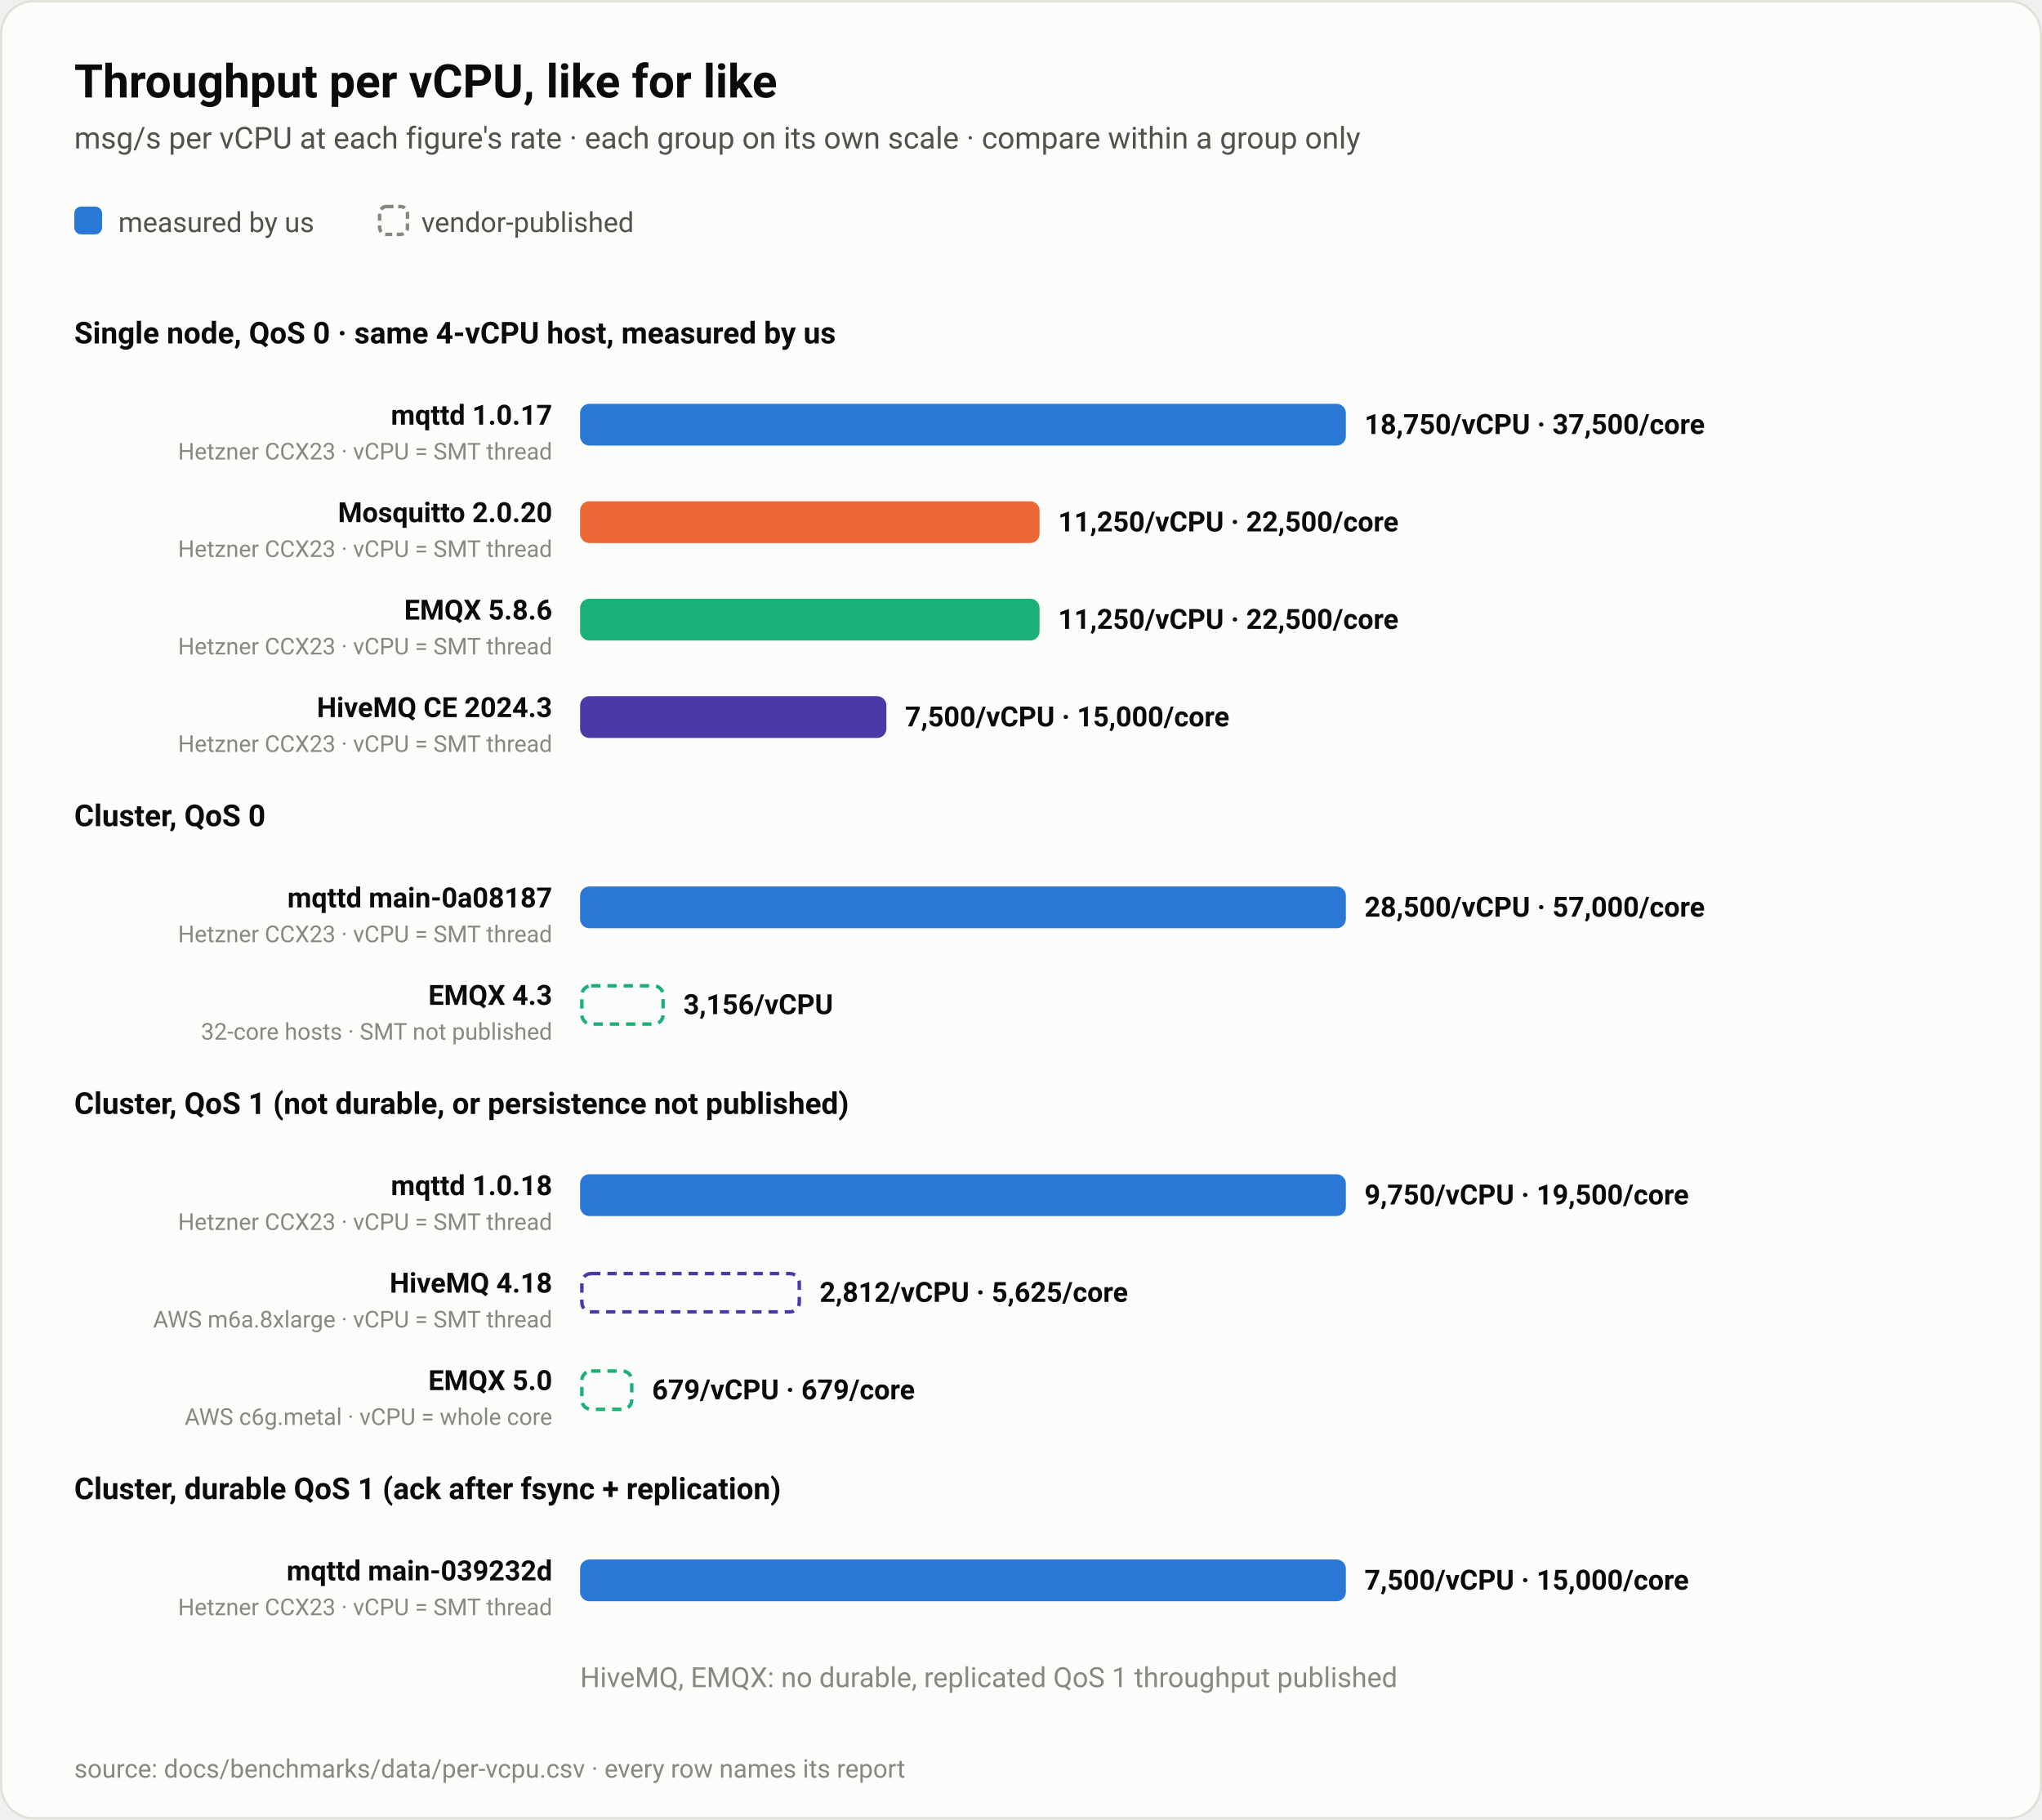
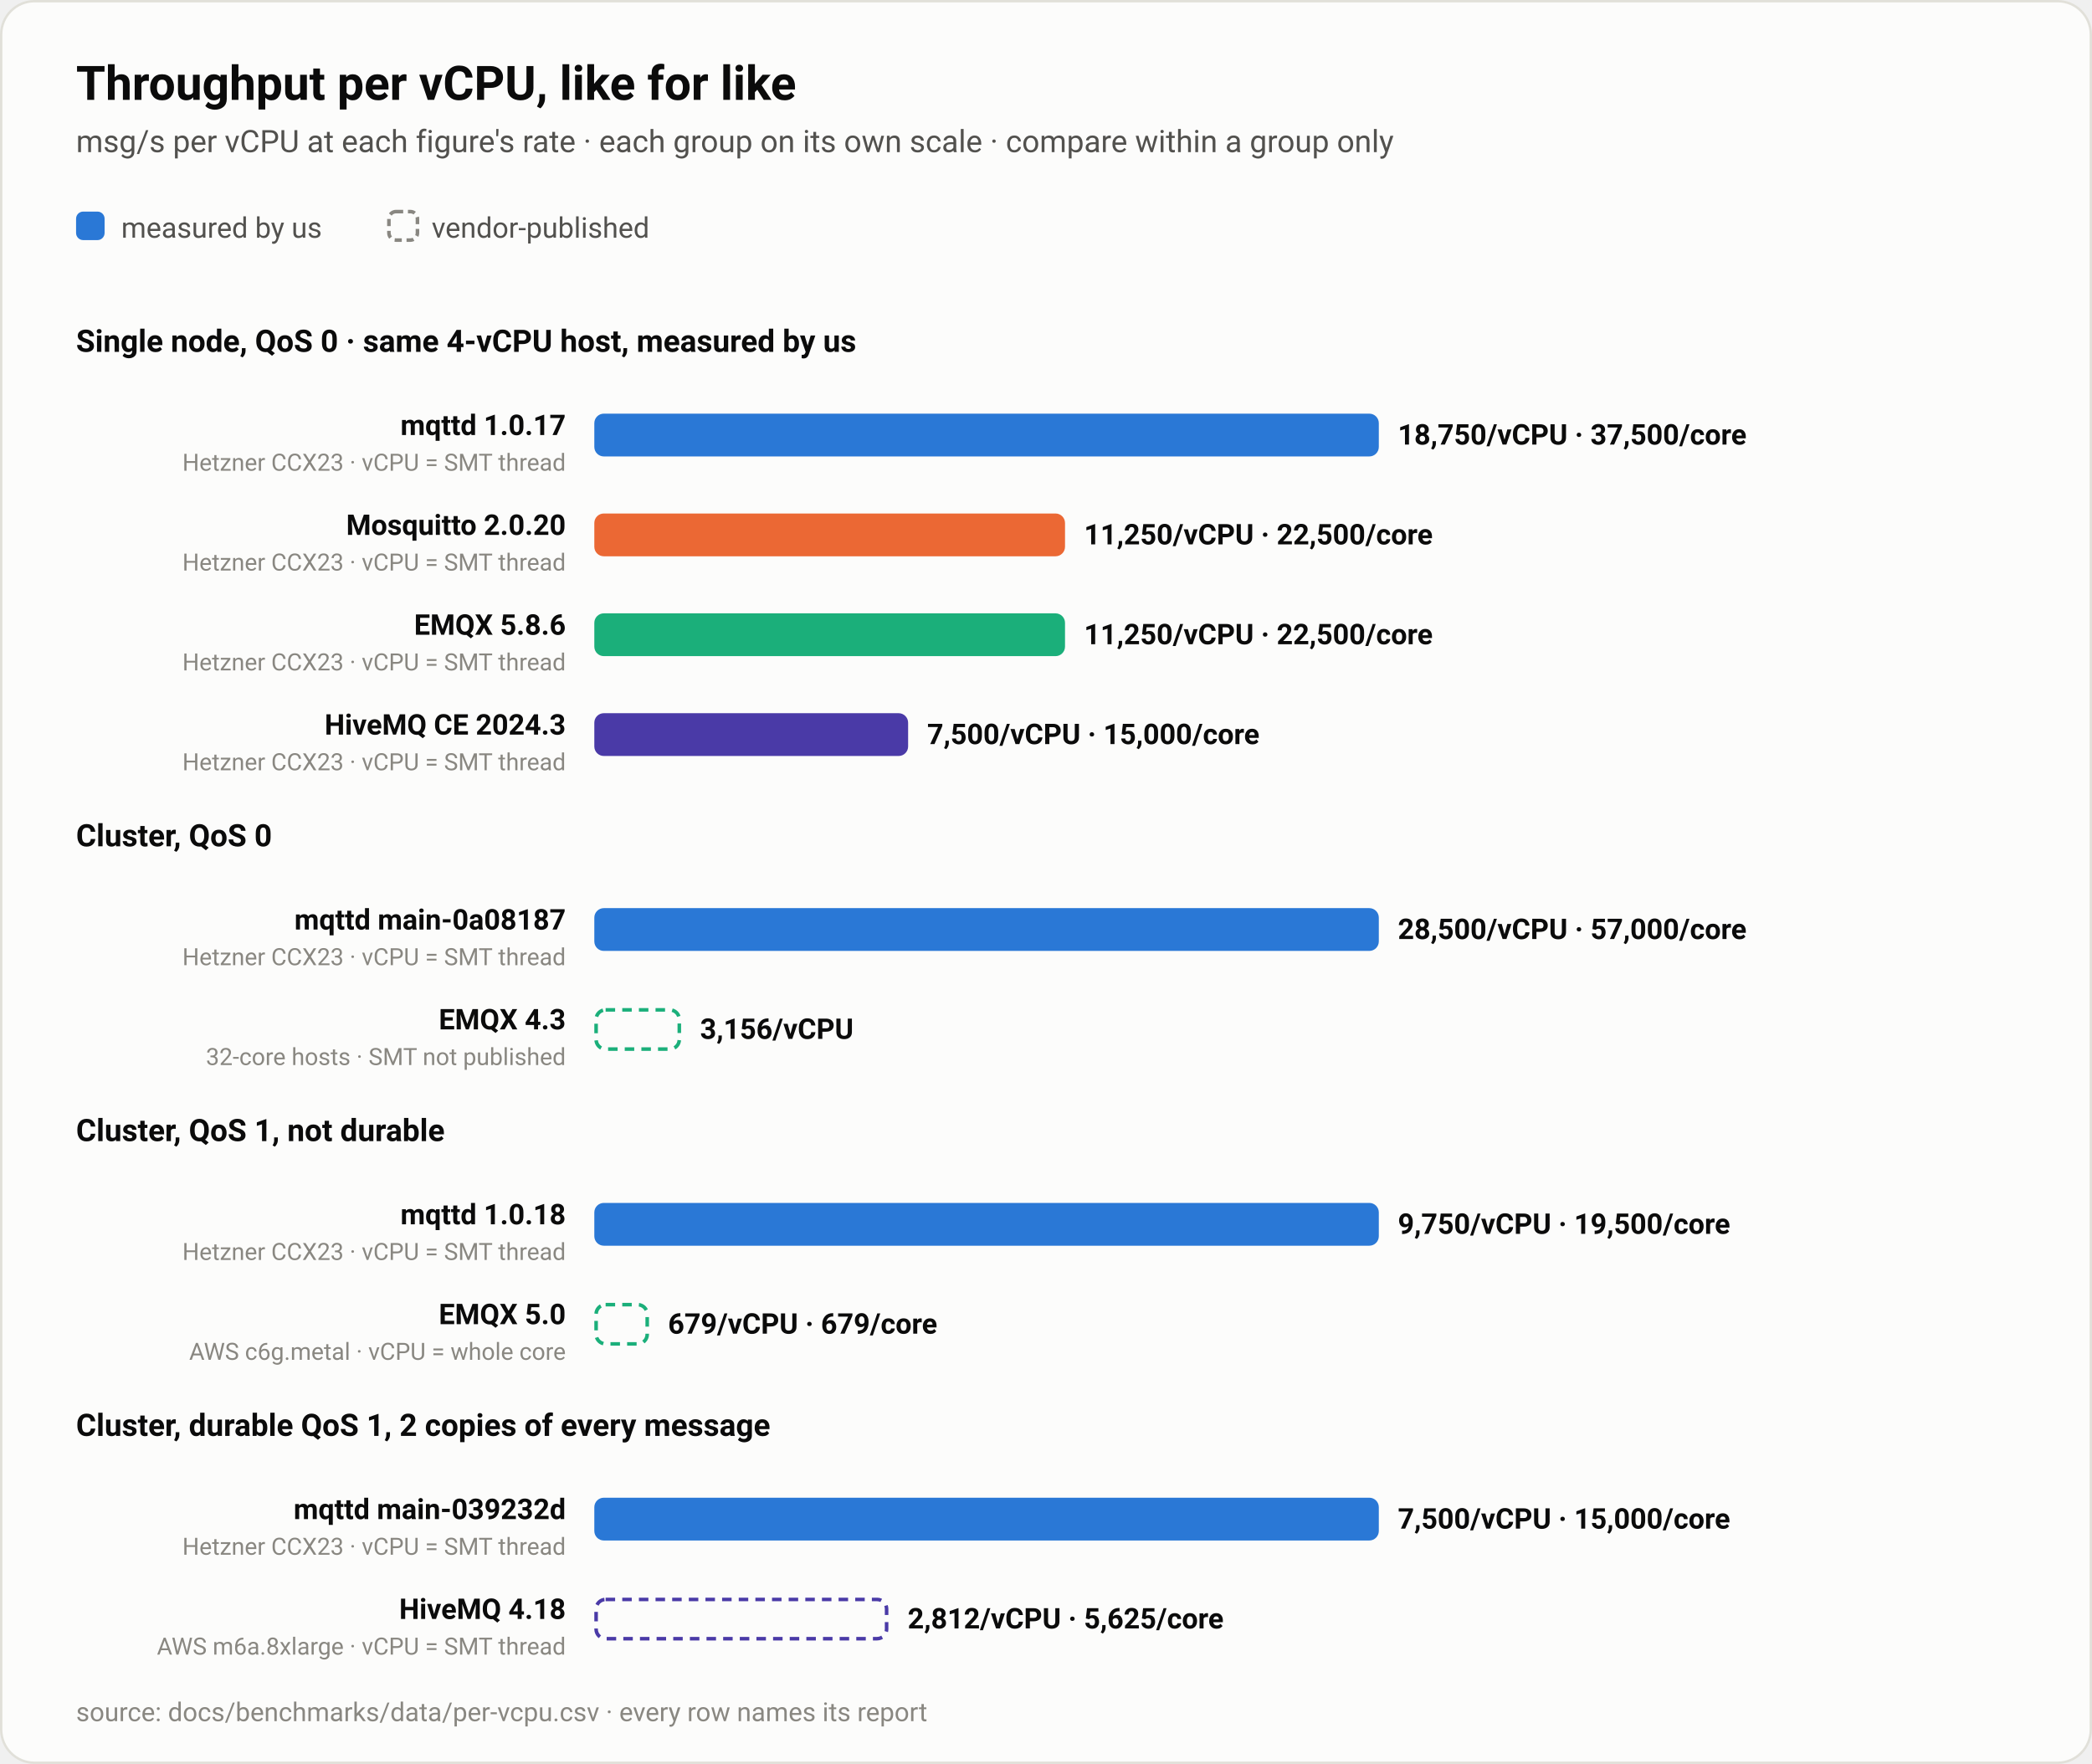
- <svg xmlns="http://www.w3.org/2000/svg" viewBox="0 0 880 784" width="880" height="784" role="img" aria-labelledby="t d">
+ <svg xmlns="http://www.w3.org/2000/svg" viewBox="0 0 880 742" width="880" height="742" role="img" aria-labelledby="t d">
  <style>text{font-family:system-ui,-apple-system,"Segoe UI",Roboto,sans-serif;font-kerning:normal}.num{font-variant-numeric:tabular-nums}.f-surface{fill:#fcfcfb}.k-surface{stroke:#fcfcfb}.f-border{fill:#e1e0d9}.k-border{stroke:#e1e0d9}.f-ink{fill:#0b0b0b}.k-ink{stroke:#0b0b0b}.f-ink2{fill:#52514e}.k-ink2{stroke:#52514e}.f-muted{fill:#898781}.k-muted{stroke:#898781}.f-grid{fill:#eceae4}.k-grid{stroke:#eceae4}.f-axis{fill:#c3c2b7}.k-axis{stroke:#c3c2b7}.f-good{fill:#0ca30c}.k-good{stroke:#0ca30c}.f-warn{fill:#fab219}.k-warn{stroke:#fab219}.f-crit{fill:#d03b3b}.k-crit{stroke:#d03b3b}.f-ghost{fill:#898781}.k-ghost{stroke:#898781}.f-s1{fill:#2a78d6}.k-s1{stroke:#2a78d6}.f-s2{fill:#eb6834}.k-s2{stroke:#eb6834}.f-s3{fill:#1baf7a}.k-s3{stroke:#1baf7a}.f-s4{fill:#4a3aa7}.k-s4{stroke:#4a3aa7}@media (prefers-color-scheme:dark){.f-surface{fill:#1a1a19}.k-surface{stroke:#1a1a19}.f-border{fill:#2c2c2a}.k-border{stroke:#2c2c2a}.f-ink{fill:#ffffff}.k-ink{stroke:#ffffff}.f-ink2{fill:#c3c2b7}.k-ink2{stroke:#c3c2b7}.f-muted{fill:#898781}.k-muted{stroke:#898781}.f-grid{fill:#262624}.k-grid{stroke:#262624}.f-axis{fill:#383835}.k-axis{stroke:#383835}.f-good{fill:#0ca30c}.k-good{stroke:#0ca30c}.f-warn{fill:#fab219}.k-warn{stroke:#fab219}.f-crit{fill:#d03b3b}.k-crit{stroke:#d03b3b}.f-ghost{fill:#6f6e69}.k-ghost{stroke:#6f6e69}.f-s1{fill:#3987e5}.k-s1{stroke:#3987e5}.f-s2{fill:#d95926}.k-s2{stroke:#d95926}.f-s3{fill:#199e70}.k-s3{stroke:#199e70}.f-s4{fill:#9085e9}.k-s4{stroke:#9085e9}}</style>
-   <rect x="0.5" y="0.5" width="879" height="783" rx="14" class="f-surface k-border" />
+   <rect x="0.5" y="0.5" width="879" height="741" rx="14" class="f-surface k-border" />
  <text x="32" y="42" font-size="20" font-weight="650" class="f-ink">Throughput per vCPU, like for like</text>
  <text x="32" y="64" font-size="13" class="f-ink2">msg/s per vCPU at each figure's rate · each group on its own scale · compare within a group only</text>
  <rect x="32.0" y="89.0" width="12" height="12" rx="3" class="f-s1" />
  <text x="51.0" y="100.0" font-size="12" text-anchor="start" class="f-ink2">measured by us</text>
  <rect x="163.6" y="89.0" width="12" height="12" rx="3" fill="none" class="k-ghost" stroke-width="1.5" stroke-dasharray="3 2" />
  <text x="181.6" y="100.0" font-size="12" text-anchor="start" class="f-ink2">vendor-published</text>
  <text x="32.0" y="148.0" font-size="13" font-weight="650" text-anchor="start" class="f-ink">Single node, QoS 0 · same 4-vCPU host, measured by us</text>
  <text x="238.0" y="183.0" font-size="12" font-weight="600" text-anchor="end" class="f-ink">mqttd 1.0.17</text>
  <text x="238.0" y="198.0" font-size="10" text-anchor="end" class="f-muted">Hetzner CCX23 · vCPU = SMT thread</text>
  <rect x="250" y="174.0" width="330.0" height="18" rx="4" class="f-s1" />
  <text x="588.0" y="187.0" font-size="12" font-weight="600" text-anchor="start" class="f-ink num">18,750/vCPU · 37,500/core</text>
  <text x="238.0" y="225.0" font-size="12" font-weight="600" text-anchor="end" class="f-ink">Mosquitto 2.0.20</text>
  <text x="238.0" y="240.0" font-size="10" text-anchor="end" class="f-muted">Hetzner CCX23 · vCPU = SMT thread</text>
  <rect x="250" y="216.0" width="198.0" height="18" rx="4" class="f-s2" />
  <text x="456.0" y="229.0" font-size="12" font-weight="600" text-anchor="start" class="f-ink num">11,250/vCPU · 22,500/core</text>
  <text x="238.0" y="267.0" font-size="12" font-weight="600" text-anchor="end" class="f-ink">EMQX 5.8.6</text>
  <text x="238.0" y="282.0" font-size="10" text-anchor="end" class="f-muted">Hetzner CCX23 · vCPU = SMT thread</text>
  <rect x="250" y="258.0" width="198.0" height="18" rx="4" class="f-s3" />
  <text x="456.0" y="271.0" font-size="12" font-weight="600" text-anchor="start" class="f-ink num">11,250/vCPU · 22,500/core</text>
  <text x="238.0" y="309.0" font-size="12" font-weight="600" text-anchor="end" class="f-ink">HiveMQ CE 2024.3</text>
  <text x="238.0" y="324.0" font-size="10" text-anchor="end" class="f-muted">Hetzner CCX23 · vCPU = SMT thread</text>
  <rect x="250" y="300.0" width="132.0" height="18" rx="4" class="f-s4" />
  <text x="390.0" y="313.0" font-size="12" font-weight="600" text-anchor="start" class="f-ink num">7,500/vCPU · 15,000/core</text>
  <text x="32.0" y="356.0" font-size="13" font-weight="650" text-anchor="start" class="f-ink">Cluster, QoS 0</text>
  <text x="238.0" y="391.0" font-size="12" font-weight="600" text-anchor="end" class="f-ink">mqttd main-0a08187</text>
  <text x="238.0" y="406.0" font-size="10" text-anchor="end" class="f-muted">Hetzner CCX23 · vCPU = SMT thread</text>
  <rect x="250" y="382.0" width="330.0" height="18" rx="4" class="f-s1" />
  <text x="588.0" y="395.0" font-size="12" font-weight="600" text-anchor="start" class="f-ink num">28,500/vCPU · 57,000/core</text>
  <text x="238.0" y="433.0" font-size="12" font-weight="600" text-anchor="end" class="f-ink">EMQX 4.3</text>
  <text x="238.0" y="448.0" font-size="10" text-anchor="end" class="f-muted">32-core hosts · SMT not published</text>
  <rect x="250.75" y="424.8" width="35.0" height="16.5" rx="4" fill="none" class="k-s3" stroke-width="1.5" stroke-dasharray="4 3" />
  <text x="294.5" y="437.0" font-size="12" font-weight="600" text-anchor="start" class="f-ink num">3,156/vCPU</text>
-   <text x="32.0" y="480.0" font-size="13" font-weight="650" text-anchor="start" class="f-ink">Cluster, QoS 1 (not durable, or persistence not published)</text>
+   <text x="32.0" y="480.0" font-size="13" font-weight="650" text-anchor="start" class="f-ink">Cluster, QoS 1, not durable</text>
  <text x="238.0" y="515.0" font-size="12" font-weight="600" text-anchor="end" class="f-ink">mqttd 1.0.18</text>
  <text x="238.0" y="530.0" font-size="10" text-anchor="end" class="f-muted">Hetzner CCX23 · vCPU = SMT thread</text>
  <rect x="250" y="506.0" width="330.0" height="18" rx="4" class="f-s1" />
  <text x="588.0" y="519.0" font-size="12" font-weight="600" text-anchor="start" class="f-ink num">9,750/vCPU · 19,500/core</text>
-   <text x="238.0" y="557.0" font-size="12" font-weight="600" text-anchor="end" class="f-ink">HiveMQ 4.18</text>
-   <text x="238.0" y="572.0" font-size="10" text-anchor="end" class="f-muted">AWS m6a.8xlarge · vCPU = SMT thread</text>
-   <rect x="250.75" y="548.8" width="93.7" height="16.5" rx="4" fill="none" class="k-s4" stroke-width="1.5" stroke-dasharray="4 3" />
-   <text x="353.2" y="561.0" font-size="12" font-weight="600" text-anchor="start" class="f-ink num">2,812/vCPU · 5,625/core</text>
-   <text x="238.0" y="599.0" font-size="12" font-weight="600" text-anchor="end" class="f-ink">EMQX 5.0</text>
-   <text x="238.0" y="614.0" font-size="10" text-anchor="end" class="f-muted">AWS c6g.metal · vCPU = whole core</text>
-   <rect x="250.75" y="590.8" width="21.5" height="16.5" rx="4" fill="none" class="k-s3" stroke-width="1.5" stroke-dasharray="4 3" />
-   <text x="281.0" y="603.0" font-size="12" font-weight="600" text-anchor="start" class="f-ink num">679/vCPU · 679/core</text>
-   <text x="32.0" y="646.0" font-size="13" font-weight="650" text-anchor="start" class="f-ink">Cluster, durable QoS 1 (ack after fsync + replication)</text>
-   <text x="238.0" y="681.0" font-size="12" font-weight="600" text-anchor="end" class="f-ink">mqttd main-039232d</text>
-   <text x="238.0" y="696.0" font-size="10" text-anchor="end" class="f-muted">Hetzner CCX23 · vCPU = SMT thread</text>
-   <rect x="250" y="672.0" width="330.0" height="18" rx="4" class="f-s1" />
-   <text x="588.0" y="685.0" font-size="12" font-weight="600" text-anchor="start" class="f-ink num">7,500/vCPU · 15,000/core</text>
-   <text x="250.0" y="727.0" font-size="12" text-anchor="start" class="f-muted">HiveMQ, EMQX: no durable, replicated QoS 1 throughput published</text>
-   <text x="32.0" y="766.0" font-size="11" text-anchor="start" class="f-muted">source: docs/benchmarks/data/per-vcpu.csv · every row names its report</text>
+   <text x="238.0" y="557.0" font-size="12" font-weight="600" text-anchor="end" class="f-ink">EMQX 5.0</text>
+   <text x="238.0" y="572.0" font-size="10" text-anchor="end" class="f-muted">AWS c6g.metal · vCPU = whole core</text>
+   <rect x="250.75" y="548.8" width="21.5" height="16.5" rx="4" fill="none" class="k-s3" stroke-width="1.5" stroke-dasharray="4 3" />
+   <text x="281.0" y="561.0" font-size="12" font-weight="600" text-anchor="start" class="f-ink num">679/vCPU · 679/core</text>
+   <text x="32.0" y="604.0" font-size="13" font-weight="650" text-anchor="start" class="f-ink">Cluster, durable QoS 1, 2 copies of every message</text>
+   <text x="238.0" y="639.0" font-size="12" font-weight="600" text-anchor="end" class="f-ink">mqttd main-039232d</text>
+   <text x="238.0" y="654.0" font-size="10" text-anchor="end" class="f-muted">Hetzner CCX23 · vCPU = SMT thread</text>
+   <rect x="250" y="630.0" width="330.0" height="18" rx="4" class="f-s1" />
+   <text x="588.0" y="643.0" font-size="12" font-weight="600" text-anchor="start" class="f-ink num">7,500/vCPU · 15,000/core</text>
+   <text x="238.0" y="681.0" font-size="12" font-weight="600" text-anchor="end" class="f-ink">HiveMQ 4.18</text>
+   <text x="238.0" y="696.0" font-size="10" text-anchor="end" class="f-muted">AWS m6a.8xlarge · vCPU = SMT thread</text>
+   <rect x="250.75" y="672.8" width="122.2" height="16.5" rx="4" fill="none" class="k-s4" stroke-width="1.5" stroke-dasharray="4 3" />
+   <text x="381.8" y="685.0" font-size="12" font-weight="600" text-anchor="start" class="f-ink num">2,812/vCPU · 5,625/core</text>
+   <text x="32.0" y="724.0" font-size="11" text-anchor="start" class="f-muted">source: docs/benchmarks/data/per-vcpu.csv · every row names its report</text>
</svg>
